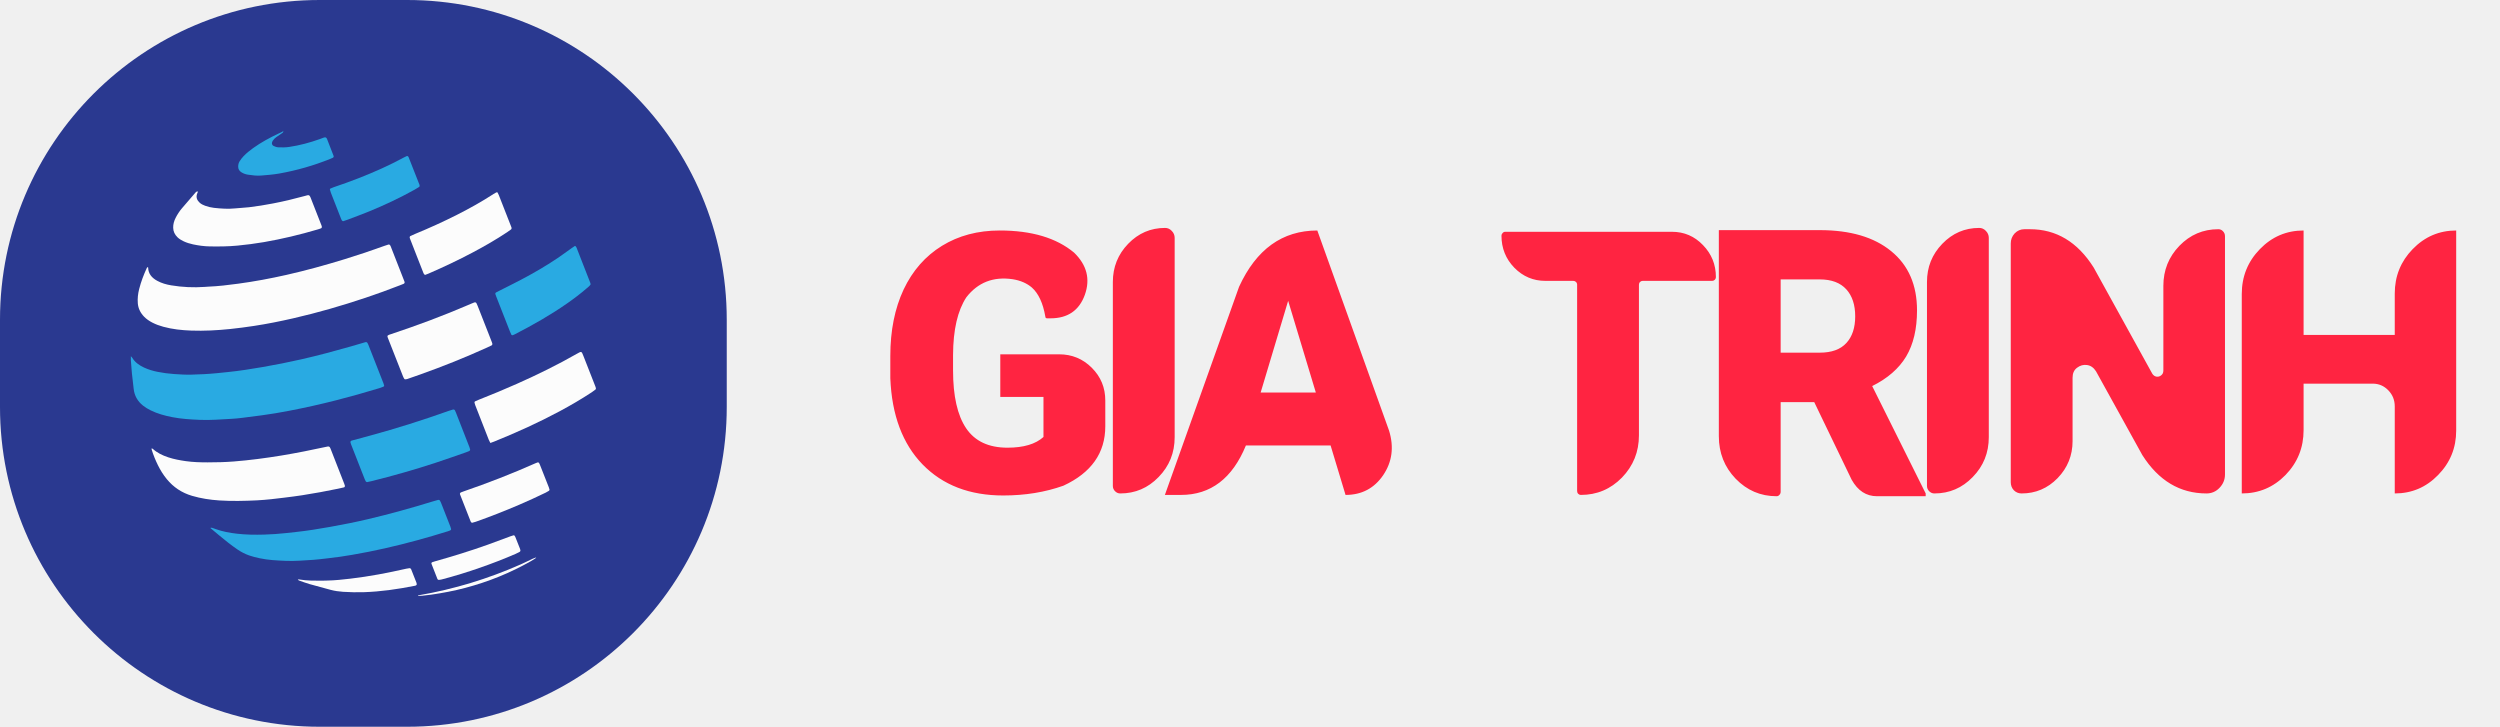
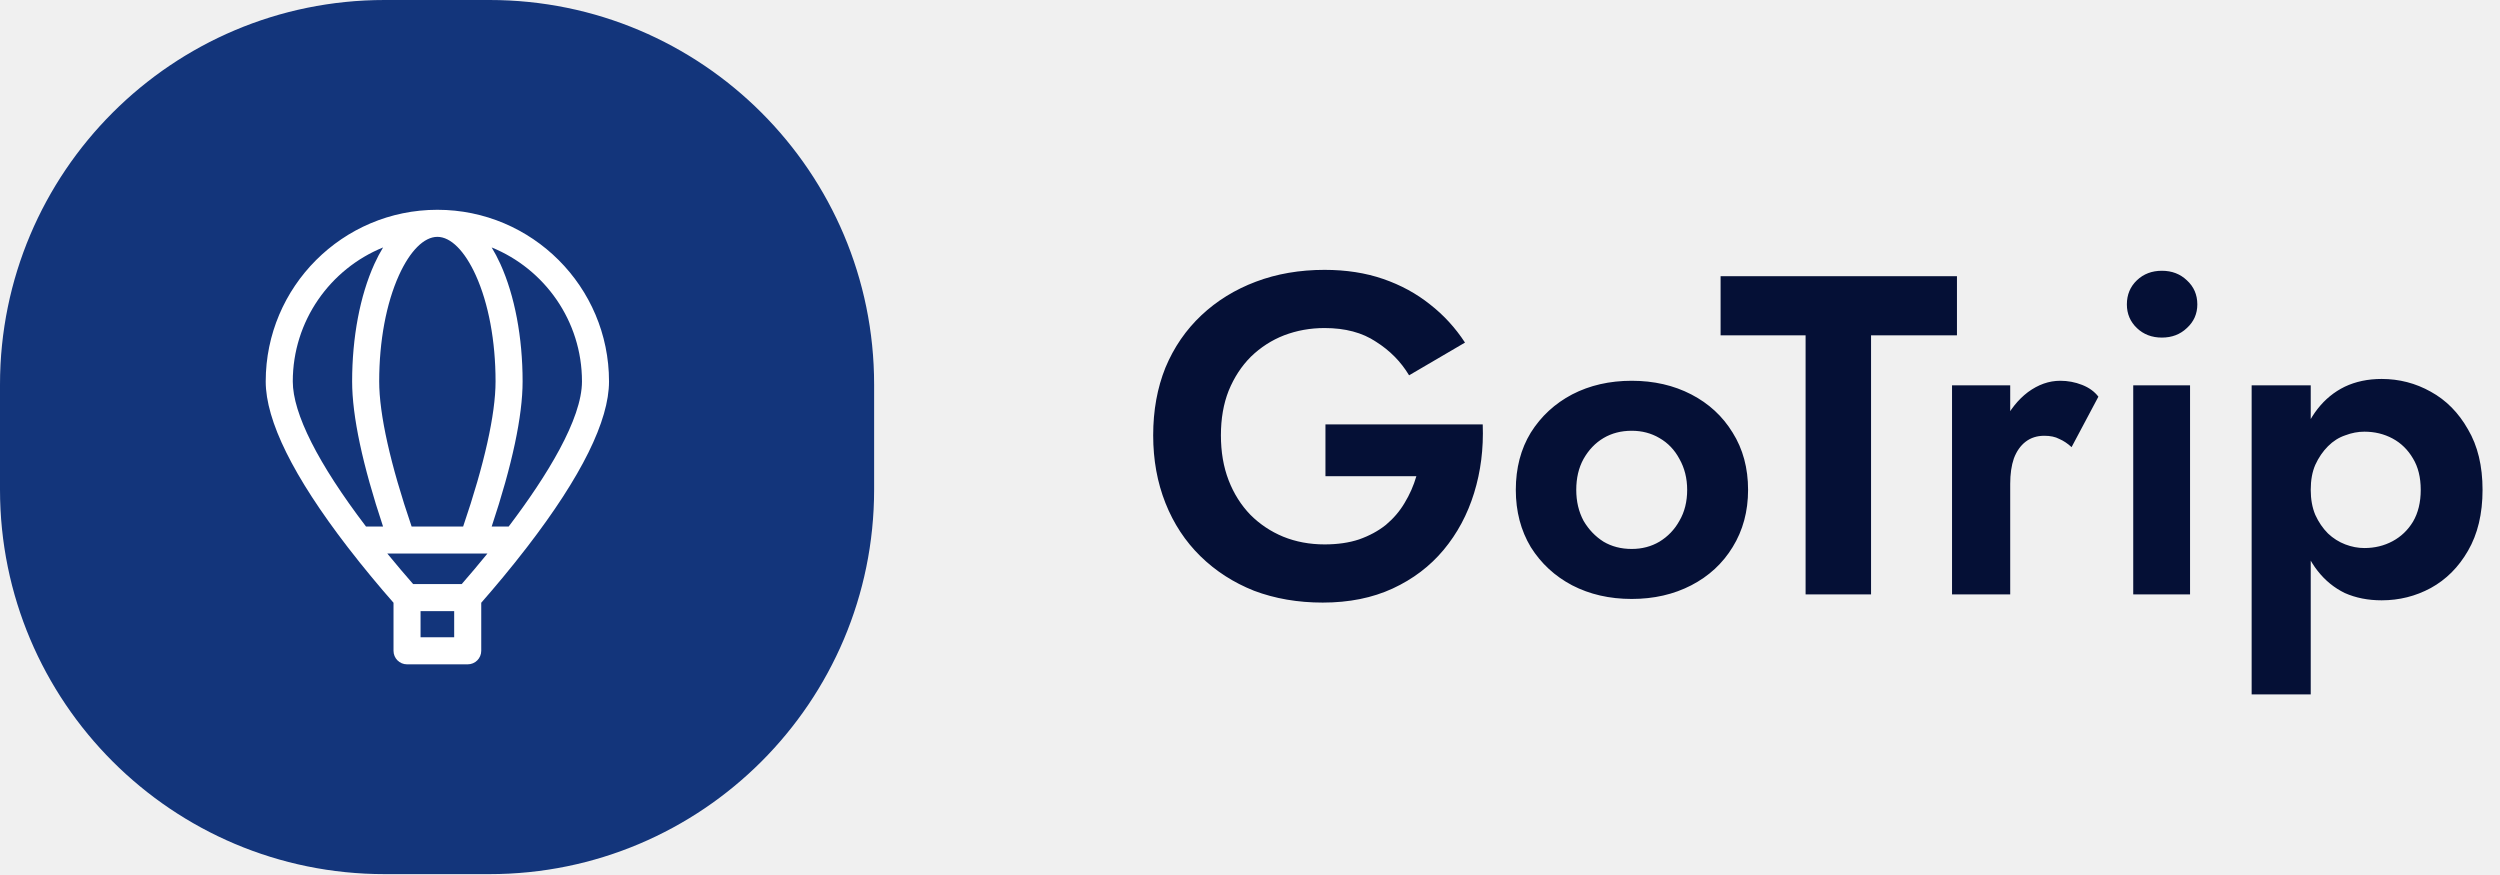
- <svg xmlns="http://www.w3.org/2000/svg" width="172" height="50" viewBox="0 0 172 50" fill="none">
-   <path d="M28 0H22C9.85 0 0 9.85 0 22V28C0 40.15 9.85 50 22 50H28C40.15 50 50 40.15 50 28V22C50 9.85 40.15 0 28 0Z" fill="#2A3990" />
-   <path d="M10.18 18.371C10.187 18.395 10.193 18.405 10.193 18.416C10.203 18.834 10.444 19.116 10.816 19.319C11.115 19.483 11.444 19.576 11.781 19.632C12.545 19.759 13.313 19.794 14.087 19.739C14.16 19.734 14.234 19.726 14.307 19.723C15.005 19.696 15.697 19.612 16.388 19.518C17.503 19.367 18.606 19.161 19.701 18.914C21.058 18.608 22.394 18.237 23.719 17.83C24.649 17.545 25.57 17.234 26.482 16.904C26.562 16.875 26.643 16.849 26.724 16.825C26.769 16.812 26.821 16.838 26.844 16.88C26.854 16.901 26.869 16.92 26.877 16.941C27.191 17.743 27.504 18.544 27.817 19.346C27.826 19.367 27.831 19.39 27.837 19.411C27.848 19.447 27.817 19.507 27.776 19.524C27.687 19.562 27.596 19.598 27.506 19.632C26.728 19.937 25.941 20.22 25.146 20.487C23.51 21.035 21.852 21.516 20.163 21.902C19.271 22.106 18.375 22.287 17.469 22.424C16.925 22.506 16.38 22.579 15.833 22.636C14.943 22.728 14.052 22.776 13.156 22.744C12.507 22.721 11.862 22.653 11.235 22.481C10.976 22.411 10.726 22.32 10.489 22.199C10.273 22.088 10.075 21.954 9.91 21.783C9.657 21.52 9.508 21.216 9.481 20.862C9.455 20.529 9.493 20.203 9.576 19.88C9.703 19.381 9.886 18.899 10.105 18.428C10.116 18.404 10.152 18.391 10.18 18.37L10.18 18.371Z" fill="#FCFCFC" />
-   <path d="M9 24.5C9.053 24.562 9.08 24.585 9.097 24.613C9.284 24.925 9.573 25.13 9.907 25.286C10.204 25.424 10.518 25.519 10.843 25.583C11.214 25.657 11.589 25.708 11.969 25.733C12.361 25.759 12.751 25.786 13.144 25.776C13.744 25.761 14.344 25.733 14.941 25.673C15.184 25.649 15.427 25.623 15.671 25.598C16.476 25.517 17.271 25.39 18.066 25.253C18.957 25.099 19.843 24.923 20.723 24.723C21.865 24.464 22.994 24.16 24.118 23.84C24.458 23.744 24.795 23.642 25.134 23.543C25.2 23.524 25.258 23.549 25.286 23.604C25.306 23.645 25.329 23.686 25.346 23.729C25.69 24.605 26.034 25.481 26.377 26.358C26.398 26.411 26.416 26.466 26.429 26.521C26.438 26.558 26.413 26.589 26.38 26.603C26.29 26.64 26.2 26.674 26.107 26.703C25.118 27.003 24.123 27.286 23.119 27.541C22.044 27.815 20.962 28.058 19.871 28.266C19.259 28.382 18.646 28.491 18.027 28.571C17.566 28.631 17.106 28.694 16.644 28.75C16.402 28.78 16.158 28.805 15.913 28.817C15.191 28.854 14.47 28.918 13.747 28.886C13.11 28.858 12.475 28.823 11.849 28.699C11.332 28.599 10.829 28.461 10.359 28.229C10.175 28.137 10 28.033 9.841 27.907C9.46 27.604 9.248 27.219 9.197 26.756C9.158 26.406 9.116 26.055 9.077 25.704C9.069 25.636 9.066 25.568 9.06 25.5C9.041 25.262 9.02 25.024 9.003 24.785C8.997 24.705 9.003 24.626 9.003 24.5H9Z" fill="#29AAE2" />
-   <path d="M10.426 30.845C10.459 30.857 10.487 30.86 10.503 30.873C10.805 31.152 11.172 31.329 11.567 31.461C11.961 31.592 12.369 31.667 12.78 31.726C13.278 31.797 13.78 31.811 14.283 31.811C14.883 31.811 15.481 31.797 16.081 31.75C17.18 31.663 18.27 31.519 19.355 31.341C20.392 31.17 21.421 30.964 22.446 30.741C22.493 30.731 22.542 30.716 22.59 30.717C22.623 30.718 22.666 30.736 22.683 30.76C22.717 30.806 22.739 30.862 22.759 30.914C23.068 31.705 23.377 32.496 23.686 33.287C23.702 33.33 23.715 33.374 23.728 33.417C23.739 33.458 23.707 33.521 23.668 33.53C23.538 33.561 23.407 33.591 23.277 33.619C22.453 33.794 21.624 33.941 20.791 34.073C20.382 34.138 19.968 34.186 19.556 34.239C19.253 34.277 18.95 34.316 18.645 34.346C18.328 34.377 18.012 34.407 17.694 34.423C16.825 34.465 15.955 34.487 15.086 34.43C14.45 34.388 13.823 34.293 13.212 34.113C12.498 33.902 11.927 33.514 11.476 32.965C11.229 32.664 11.029 32.339 10.861 31.997C10.693 31.655 10.55 31.305 10.438 30.943C10.43 30.913 10.432 30.881 10.429 30.845H10.426Z" fill="#FCFCFC" />
-   <path d="M14.459 36.327C14.504 36.305 14.552 36.3 14.6 36.316C14.681 36.343 14.76 36.373 14.84 36.401C15.311 36.572 15.803 36.661 16.303 36.719C16.925 36.791 17.55 36.798 18.175 36.78C18.677 36.766 19.178 36.73 19.677 36.676C19.908 36.651 20.139 36.624 20.37 36.6C21.161 36.516 21.945 36.386 22.726 36.247C23.592 36.093 24.454 35.921 25.308 35.72C26.816 35.365 28.306 34.951 29.782 34.496C29.898 34.46 30.016 34.427 30.133 34.396C30.196 34.379 30.257 34.409 30.282 34.465C30.307 34.516 30.332 34.569 30.354 34.621C30.564 35.156 30.774 35.69 30.983 36.225C31.004 36.278 31.019 36.334 31.034 36.389C31.046 36.43 31.015 36.476 30.966 36.495C30.921 36.513 30.877 36.532 30.83 36.547C29.401 36.993 27.959 37.392 26.494 37.722C25.744 37.891 24.991 38.043 24.231 38.172C23.678 38.265 23.122 38.353 22.561 38.41C22.233 38.443 21.906 38.495 21.576 38.515C20.941 38.552 20.305 38.615 19.667 38.587C19.056 38.561 18.443 38.535 17.843 38.403C17.605 38.352 17.369 38.293 17.139 38.213C16.85 38.111 16.586 37.973 16.337 37.803C15.911 37.513 15.512 37.193 15.119 36.867C14.9 36.685 14.683 36.501 14.464 36.319L14.458 36.327H14.459Z" fill="#29AAE2" />
-   <path d="M13.625 13.169C13.6 13.233 13.569 13.296 13.55 13.361C13.48 13.592 13.56 13.785 13.74 13.948C13.848 14.046 13.979 14.107 14.117 14.157C14.31 14.228 14.514 14.277 14.72 14.3C15.207 14.354 15.694 14.389 16.185 14.337C16.501 14.304 16.819 14.294 17.135 14.258C17.682 14.194 18.223 14.104 18.762 14.001C19.494 13.862 20.215 13.689 20.932 13.493C21.002 13.474 21.072 13.453 21.143 13.436C21.243 13.411 21.296 13.439 21.341 13.536C21.351 13.557 21.362 13.577 21.37 13.599C21.617 14.228 21.865 14.858 22.11 15.488C22.127 15.531 22.144 15.577 22.144 15.62C22.144 15.649 22.122 15.693 22.096 15.704C22.019 15.738 21.937 15.762 21.855 15.786C20.643 16.146 19.411 16.44 18.16 16.657C17.559 16.761 16.953 16.838 16.344 16.897C15.709 16.959 15.074 16.963 14.438 16.953C14.044 16.947 13.659 16.893 13.276 16.812C13.048 16.764 12.828 16.693 12.621 16.595C12.467 16.523 12.324 16.434 12.205 16.318C12.022 16.137 11.921 15.926 11.915 15.674C11.908 15.428 11.975 15.201 12.086 14.983C12.201 14.756 12.341 14.541 12.507 14.343C12.816 13.976 13.132 13.614 13.447 13.251C13.47 13.225 13.495 13.197 13.527 13.183C13.557 13.171 13.596 13.178 13.631 13.177L13.627 13.17L13.625 13.169Z" fill="#FCFCFC" />
-   <path d="M33.737 30.475C33.694 30.389 33.657 30.33 33.632 30.268C33.318 29.467 33.004 28.666 32.692 27.864C32.671 27.81 32.658 27.755 32.645 27.7C32.636 27.662 32.654 27.629 32.688 27.613C32.774 27.571 32.863 27.532 32.952 27.497C33.831 27.151 34.703 26.788 35.564 26.406C36.978 25.777 38.363 25.097 39.7 24.334C40.004 24.16 40.011 24.16 40.128 24.461C40.396 25.145 40.664 25.828 40.932 26.512C40.957 26.576 40.984 26.64 40.998 26.706C41.004 26.735 40.993 26.78 40.971 26.799C40.889 26.867 40.802 26.93 40.712 26.989C39.992 27.463 39.245 27.898 38.481 28.307C37.036 29.08 35.541 29.757 34.013 30.374C33.935 30.405 33.855 30.433 33.738 30.477L33.737 30.475Z" fill="#FCFCFC" />
-   <path d="M25.251 33.17C25.214 33.153 25.183 33.148 25.173 33.132C25.142 33.083 25.116 33.032 25.096 32.978C24.782 32.177 24.467 31.375 24.154 30.574C24.137 30.531 24.126 30.486 24.113 30.443C24.097 30.385 24.132 30.329 24.197 30.312C24.62 30.198 25.044 30.084 25.467 29.969C27.289 29.473 29.085 28.904 30.857 28.273C30.959 28.237 31.064 28.206 31.169 28.175C31.209 28.163 31.279 28.192 31.295 28.225C31.32 28.277 31.347 28.328 31.367 28.382C31.677 29.173 31.986 29.964 32.294 30.756C32.316 30.809 32.33 30.864 32.344 30.919C32.355 30.957 32.323 31.014 32.281 31.031C32.215 31.06 32.148 31.089 32.079 31.113C31.38 31.355 30.683 31.605 29.978 31.836C28.523 32.314 27.049 32.734 25.558 33.103C25.452 33.129 25.345 33.149 25.251 33.17Z" fill="#29AAE2" />
-   <path d="M26.654 23.108C26.732 23.032 26.829 23.013 26.92 22.983C27.807 22.686 28.687 22.377 29.561 22.049C30.491 21.699 31.411 21.328 32.322 20.937C32.367 20.918 32.411 20.898 32.455 20.879C32.736 20.759 32.747 20.75 32.863 21.047C33.125 21.721 33.391 22.393 33.655 23.065C33.718 23.226 33.78 23.386 33.842 23.546C33.854 23.578 33.864 23.611 33.873 23.643C33.884 23.681 33.859 23.745 33.823 23.763C33.714 23.815 33.606 23.868 33.496 23.918C32 24.597 30.473 25.208 28.918 25.762C28.621 25.868 28.323 25.972 28.025 26.074C27.98 26.089 27.93 26.096 27.882 26.098C27.861 26.099 27.828 26.087 27.82 26.072C27.783 26.014 27.75 25.954 27.725 25.89C27.505 25.336 27.288 24.78 27.07 24.226C26.953 23.927 26.832 23.629 26.718 23.329C26.69 23.256 26.653 23.182 26.655 23.106L26.654 23.108Z" fill="#FCFCFC" />
-   <path d="M40.637 19.556C40.576 19.674 40.474 19.741 40.385 19.819C39.947 20.199 39.481 20.552 39.001 20.886C37.863 21.68 36.651 22.367 35.407 23.006C35.365 23.029 35.319 23.045 35.274 23.063C35.246 23.074 35.193 23.054 35.181 23.026C35.152 22.964 35.121 22.901 35.096 22.838C34.778 22.026 34.459 21.215 34.141 20.403C34.12 20.349 34.102 20.295 34.084 20.24C34.068 20.195 34.086 20.144 34.127 20.122C34.212 20.076 34.298 20.032 34.384 19.989C34.868 19.744 35.355 19.504 35.834 19.252C36.697 18.798 37.538 18.311 38.343 17.77C38.679 17.544 39.005 17.301 39.336 17.067C39.404 17.018 39.472 16.97 39.543 16.927C39.556 16.919 39.594 16.93 39.605 16.944C39.634 16.98 39.66 17.019 39.676 17.062C39.986 17.852 40.294 18.643 40.602 19.434C40.618 19.476 40.627 19.521 40.638 19.555L40.637 19.556Z" fill="#29AAE2" />
-   <path d="M29.245 18.915C29.172 18.878 29.149 18.826 29.128 18.772C28.97 18.366 28.81 17.96 28.65 17.554C28.508 17.191 28.366 16.827 28.225 16.463C28.209 16.42 28.188 16.377 28.185 16.333C28.183 16.303 28.201 16.258 28.225 16.245C28.332 16.19 28.443 16.142 28.554 16.096C29.54 15.69 30.508 15.251 31.454 14.772C32.315 14.336 33.154 13.867 33.958 13.345C34.018 13.305 34.081 13.27 34.145 13.237C34.164 13.228 34.193 13.235 34.226 13.235C34.255 13.293 34.291 13.353 34.316 13.416C34.602 14.143 34.886 14.869 35.17 15.596C35.178 15.618 35.187 15.639 35.193 15.66C35.205 15.708 35.198 15.755 35.158 15.785C35.074 15.85 34.985 15.913 34.896 15.973C34.138 16.476 33.348 16.932 32.539 17.361C31.538 17.892 30.513 18.377 29.469 18.829C29.393 18.862 29.314 18.889 29.246 18.914L29.245 18.915Z" fill="#FCFCFC" />
-   <path d="M23.603 15.222C23.526 15.191 23.5 15.139 23.479 15.086C23.411 14.916 23.345 14.745 23.279 14.574C23.108 14.136 22.935 13.7 22.765 13.262C22.736 13.188 22.714 13.111 22.695 13.033C22.691 13.017 22.708 12.984 22.725 12.976C22.8 12.941 22.877 12.907 22.957 12.88C23.52 12.691 24.079 12.49 24.632 12.275C25.717 11.854 26.774 11.383 27.79 10.833C27.853 10.799 27.919 10.768 27.985 10.738C28.016 10.723 28.062 10.738 28.08 10.765C28.091 10.784 28.109 10.802 28.116 10.824C28.364 11.453 28.611 12.082 28.859 12.711C28.863 12.722 28.865 12.734 28.868 12.745C28.881 12.791 28.868 12.843 28.828 12.867C28.726 12.931 28.625 12.994 28.52 13.052C27.512 13.613 26.465 14.108 25.389 14.548C24.897 14.749 24.396 14.932 23.899 15.121C23.798 15.159 23.693 15.191 23.602 15.222H23.603Z" fill="#29AAE2" />
-   <path d="M37.809 33.698C37.794 33.726 37.789 33.754 37.771 33.764C37.701 33.809 37.629 33.853 37.553 33.889C36.945 34.184 36.331 34.465 35.708 34.733C34.729 35.153 33.737 35.543 32.729 35.898C32.65 35.927 32.567 35.948 32.484 35.967C32.467 35.971 32.44 35.952 32.423 35.938C32.406 35.922 32.39 35.903 32.383 35.882C32.139 35.263 31.896 34.643 31.653 34.023C31.649 34.012 31.648 34.001 31.645 33.99C31.634 33.955 31.668 33.895 31.709 33.879C31.765 33.856 31.822 33.834 31.879 33.814C33.568 33.233 35.228 32.588 36.853 31.866C36.897 31.846 36.943 31.83 36.988 31.814C37.018 31.803 37.071 31.821 37.084 31.847C37.105 31.888 37.127 31.928 37.145 31.971C37.352 32.494 37.558 33.017 37.764 33.541C37.785 33.593 37.795 33.65 37.809 33.698Z" fill="#FCFCFC" />
-   <path d="M19.493 9.001C19.492 9.059 19.481 9.111 19.424 9.149C19.285 9.241 19.146 9.334 19.011 9.432C18.914 9.501 18.829 9.584 18.766 9.683C18.742 9.721 18.726 9.765 18.713 9.809C18.687 9.896 18.738 10.001 18.822 10.042C18.931 10.097 19.047 10.133 19.171 10.137C19.416 10.146 19.659 10.145 19.903 10.108C20.618 10.002 21.309 9.815 21.984 9.575C22.075 9.543 22.164 9.505 22.256 9.473C22.396 9.424 22.454 9.445 22.507 9.58C22.659 9.963 22.805 10.348 22.954 10.733C22.969 10.771 22.942 10.834 22.906 10.85C22.84 10.881 22.775 10.91 22.708 10.937C21.582 11.388 20.417 11.725 19.212 11.939C18.803 12.011 18.388 12.043 17.974 12.077C17.667 12.102 17.364 12.064 17.062 12.018C16.904 11.995 16.754 11.941 16.62 11.86C16.465 11.766 16.384 11.635 16.387 11.46C16.389 11.333 16.414 11.212 16.482 11.101C16.561 10.972 16.655 10.853 16.76 10.742C16.956 10.537 17.178 10.36 17.41 10.192C17.953 9.801 18.546 9.482 19.156 9.192C19.243 9.151 19.333 9.113 19.417 9.07C19.447 9.054 19.467 9.023 19.493 9V9.001Z" fill="#29AAE2" />
-   <path d="M35.806 37.892C35.788 37.924 35.782 37.952 35.765 37.961C35.67 38.012 35.575 38.063 35.476 38.106C34.678 38.452 33.866 38.766 33.042 39.053C32.172 39.357 31.291 39.63 30.397 39.864C30.328 39.882 30.255 39.89 30.183 39.897C30.162 39.899 30.139 39.88 30.12 39.868C30.11 39.862 30.102 39.852 30.098 39.842C29.96 39.49 29.822 39.138 29.684 38.786C29.668 38.743 29.696 38.694 29.745 38.677C29.802 38.657 29.859 38.638 29.918 38.622C31.146 38.276 32.364 37.902 33.562 37.473C34.086 37.285 34.607 37.087 35.129 36.894C35.197 36.869 35.265 36.846 35.336 36.828C35.354 36.823 35.386 36.837 35.4 36.852C35.422 36.877 35.441 36.908 35.453 36.939C35.564 37.216 35.674 37.493 35.782 37.77C35.798 37.812 35.8 37.858 35.806 37.892H35.806Z" fill="#FCFCFC" />
-   <path d="M20.491 39.887C20.536 39.85 20.584 39.865 20.627 39.872C21.123 39.957 21.625 39.951 22.126 39.952C22.26 39.952 22.395 39.944 22.529 39.942C23.056 39.931 23.577 39.874 24.099 39.813C25.399 39.661 26.678 39.416 27.949 39.127C28.02 39.111 28.093 39.102 28.166 39.091C28.209 39.085 28.264 39.118 28.282 39.157C28.287 39.167 28.292 39.177 28.296 39.188C28.414 39.487 28.533 39.785 28.649 40.083C28.662 40.115 28.665 40.149 28.672 40.183C28.681 40.22 28.64 40.274 28.596 40.287C28.573 40.293 28.549 40.3 28.526 40.305C27.94 40.419 27.352 40.523 26.758 40.599C26.188 40.672 25.617 40.723 25.042 40.742C24.564 40.758 24.088 40.747 23.612 40.717C23.319 40.698 23.028 40.657 22.745 40.581C22.264 40.452 21.781 40.324 21.303 40.187C21.058 40.116 20.82 40.026 20.581 39.942C20.548 39.931 20.522 39.907 20.49 39.886L20.491 39.887Z" fill="#FCFCFC" />
-   <path d="M36.892 38.334C36.874 38.361 36.864 38.398 36.838 38.416C36.739 38.482 36.636 38.545 36.533 38.604C35.117 39.413 33.607 40.024 32.009 40.447C31.243 40.65 30.465 40.797 29.678 40.912C29.473 40.941 29.266 40.963 29.059 40.985C28.962 40.995 28.864 40.995 28.76 41C28.76 40.951 28.796 40.957 28.82 40.953C31.252 40.533 33.581 39.821 35.814 38.835C36.101 38.708 36.38 38.565 36.664 38.433C36.74 38.397 36.821 38.371 36.901 38.342L36.892 38.334V38.334Z" fill="#FCFCFC" />
-   <path d="M76.044 29.328C76.044 31.165 75.083 32.527 73.162 33.416C71.901 33.865 70.522 34.089 69.023 34.089C66.713 34.089 64.864 33.378 63.476 31.956C62.096 30.534 61.355 28.558 61.254 26.027V24.491C61.254 22.748 61.559 21.224 62.168 19.921C62.786 18.617 63.666 17.615 64.809 16.912C65.951 16.21 67.276 15.858 68.782 15.858C70.974 15.858 72.68 16.366 73.898 17.382C74.779 18.237 75.024 19.206 74.635 20.289C74.245 21.364 73.458 21.901 72.273 21.901H72.045C72.011 21.901 71.981 21.893 71.956 21.876C71.931 21.851 71.918 21.817 71.918 21.774C71.757 20.852 71.448 20.188 70.991 19.781C70.644 19.485 70.204 19.295 69.671 19.21C68.342 19.015 67.28 19.43 66.484 20.454C65.883 21.368 65.579 22.689 65.57 24.415V25.481C65.57 27.25 65.871 28.579 66.472 29.468C67.073 30.356 68.02 30.801 69.315 30.801C70.424 30.801 71.249 30.555 71.791 30.064V27.31H68.82V24.377H72.87C73.75 24.377 74.499 24.686 75.117 25.304C75.735 25.922 76.044 26.671 76.044 27.551V29.328ZM77.072 33.949C76.937 33.949 76.818 33.898 76.717 33.797C76.615 33.695 76.564 33.573 76.564 33.429V19.4C76.564 18.376 76.916 17.5 77.618 16.773C78.321 16.045 79.167 15.681 80.157 15.681C80.335 15.681 80.487 15.748 80.614 15.884C80.75 16.019 80.817 16.18 80.817 16.366V30.077C80.817 31.152 80.449 32.066 79.713 32.819C78.985 33.573 78.105 33.949 77.072 33.949ZM91.545 30.648H85.718C84.787 32.917 83.297 34.051 81.249 34.051H80.144L85.248 19.73C86.433 17.149 88.227 15.858 90.631 15.858L95.569 29.633C95.916 30.759 95.781 31.778 95.163 32.692C94.545 33.598 93.682 34.051 92.573 34.051L91.545 30.648ZM86.733 27.005H90.529L88.625 20.695L86.733 27.005ZM117.799 19.324H113.013C112.945 19.324 112.886 19.35 112.835 19.4C112.784 19.451 112.759 19.515 112.759 19.591V29.95C112.759 31.084 112.369 32.053 111.591 32.857C110.812 33.653 109.868 34.051 108.76 34.051C108.692 34.051 108.633 34.025 108.582 33.975C108.531 33.924 108.506 33.86 108.506 33.784V19.591C108.506 19.515 108.48 19.451 108.43 19.4C108.379 19.35 108.315 19.324 108.239 19.324H106.322C105.493 19.324 104.782 19.024 104.189 18.423C103.597 17.814 103.301 17.077 103.301 16.214C103.301 16.146 103.326 16.087 103.377 16.036C103.428 15.977 103.487 15.947 103.555 15.947H115.031C115.869 15.947 116.58 16.252 117.164 16.861C117.757 17.471 118.053 18.203 118.053 19.058C118.053 19.134 118.027 19.197 117.977 19.248C117.926 19.299 117.867 19.324 117.799 19.324ZM124.819 27.665H122.509V33.835C122.509 33.92 122.479 33.992 122.42 34.051C122.369 34.11 122.306 34.14 122.229 34.14C121.129 34.14 120.19 33.738 119.411 32.934C118.641 32.13 118.256 31.156 118.256 30.014V15.833H125.2C127.299 15.833 128.937 16.315 130.113 17.28C131.298 18.245 131.891 19.604 131.891 21.355C131.891 22.634 131.641 23.691 131.142 24.529C130.642 25.359 129.864 26.036 128.806 26.561L132.487 33.949V34.14H129.136C128.399 34.14 127.82 33.763 127.396 33.01L124.819 27.665ZM122.509 24.263H125.2C126.013 24.263 126.622 24.043 127.028 23.602C127.435 23.162 127.638 22.549 127.638 21.762C127.638 20.975 127.435 20.357 127.028 19.908C126.614 19.451 126.004 19.223 125.2 19.223H122.509V24.263ZM133.084 33.949C132.949 33.949 132.83 33.898 132.729 33.797C132.627 33.695 132.576 33.573 132.576 33.429V19.4C132.576 18.376 132.927 17.5 133.63 16.773C134.332 16.045 135.179 15.681 136.169 15.681C136.347 15.681 136.499 15.748 136.626 15.884C136.761 16.019 136.829 16.18 136.829 16.366V30.077C136.829 31.152 136.461 32.066 135.725 32.819C134.997 33.573 134.117 33.949 133.084 33.949ZM151.81 33.949C149.981 33.949 148.509 33.069 147.392 31.309L144.205 25.545C144.044 25.291 143.837 25.147 143.583 25.113C143.338 25.079 143.109 25.143 142.897 25.304C142.694 25.456 142.593 25.685 142.593 25.989V30.344C142.593 31.334 142.25 32.185 141.564 32.895C140.879 33.598 140.054 33.949 139.089 33.949C138.877 33.949 138.7 33.877 138.556 33.733C138.412 33.581 138.34 33.395 138.34 33.175V16.747C138.34 16.485 138.429 16.256 138.606 16.061C138.793 15.867 139.017 15.77 139.279 15.77H139.66C141.471 15.77 142.931 16.645 144.04 18.398L148.077 25.71C148.153 25.828 148.251 25.896 148.369 25.913C148.488 25.93 148.593 25.9 148.687 25.824C148.788 25.748 148.839 25.638 148.839 25.494V19.667C148.839 18.592 149.207 17.674 149.943 16.912C150.68 16.15 151.573 15.77 152.622 15.77C152.749 15.77 152.855 15.816 152.939 15.909C153.033 16.002 153.079 16.116 153.079 16.252V32.642C153.079 32.997 152.952 33.306 152.698 33.568C152.453 33.822 152.157 33.949 151.81 33.949ZM164.759 33.949V27.957C164.759 27.525 164.611 27.157 164.314 26.852C164.018 26.548 163.663 26.395 163.248 26.395H158.487V29.595C158.487 30.797 158.073 31.825 157.243 32.68C156.414 33.526 155.411 33.949 154.234 33.949V20.226C154.234 19.024 154.649 17.995 155.479 17.141C156.308 16.286 157.311 15.858 158.487 15.858V23.044H164.759V20.2C164.759 19.007 165.169 17.987 165.99 17.141C166.82 16.286 167.818 15.858 168.986 15.858V29.62C168.986 30.814 168.572 31.833 167.742 32.68C166.921 33.526 165.927 33.949 164.759 33.949Z" fill="#FF2441" />
+ <svg xmlns="http://www.w3.org/2000/svg" width="143" height="50" viewBox="0 0 143 50" fill="none">
+   <path d="M75.816 27.24H81.016C80.86 27.777 80.635 28.289 80.34 28.774C80.063 29.242 79.707 29.658 79.274 30.022C78.841 30.369 78.329 30.646 77.74 30.854C77.168 31.045 76.509 31.14 75.764 31.14C74.915 31.14 74.126 30.993 73.398 30.698C72.687 30.403 72.063 29.987 71.526 29.45C70.989 28.895 70.573 28.237 70.278 27.474C69.983 26.711 69.836 25.853 69.836 24.9C69.836 23.947 69.983 23.097 70.278 22.352C70.59 21.589 71.015 20.939 71.552 20.402C72.107 19.865 72.739 19.457 73.45 19.18C74.178 18.903 74.949 18.764 75.764 18.764C76.943 18.764 77.922 19.024 78.702 19.544C79.499 20.047 80.132 20.688 80.6 21.468L83.798 19.596C83.243 18.747 82.576 18.019 81.796 17.412C81.016 16.788 80.123 16.303 79.118 15.956C78.113 15.609 76.995 15.436 75.764 15.436C74.343 15.436 73.034 15.661 71.838 16.112C70.642 16.563 69.602 17.204 68.718 18.036C67.834 18.868 67.149 19.865 66.664 21.026C66.196 22.187 65.962 23.479 65.962 24.9C65.962 26.304 66.196 27.595 66.664 28.774C67.132 29.953 67.799 30.967 68.666 31.816C69.533 32.665 70.555 33.324 71.734 33.792C72.93 34.243 74.239 34.468 75.66 34.468C77.168 34.468 78.503 34.199 79.664 33.662C80.825 33.125 81.796 32.388 82.576 31.452C83.356 30.516 83.937 29.433 84.318 28.202C84.699 26.971 84.864 25.663 84.812 24.276H75.816V27.24ZM86.704 28.02C86.704 29.251 86.99 30.343 87.562 31.296C88.151 32.232 88.94 32.96 89.928 33.48C90.933 34 92.068 34.26 93.334 34.26C94.599 34.26 95.734 34 96.74 33.48C97.745 32.96 98.534 32.232 99.106 31.296C99.695 30.343 99.99 29.251 99.99 28.02C99.99 26.772 99.695 25.68 99.106 24.744C98.534 23.808 97.745 23.08 96.74 22.56C95.734 22.04 94.599 21.78 93.334 21.78C92.068 21.78 90.933 22.04 89.928 22.56C88.94 23.08 88.151 23.808 87.562 24.744C86.99 25.68 86.704 26.772 86.704 28.02ZM90.162 28.02C90.162 27.344 90.3 26.755 90.578 26.252C90.872 25.732 91.254 25.333 91.722 25.056C92.19 24.779 92.727 24.64 93.334 24.64C93.923 24.64 94.452 24.779 94.92 25.056C95.405 25.333 95.786 25.732 96.064 26.252C96.358 26.772 96.506 27.361 96.506 28.02C96.506 28.696 96.358 29.285 96.064 29.788C95.786 30.291 95.405 30.689 94.92 30.984C94.452 31.261 93.923 31.4 93.334 31.4C92.727 31.4 92.19 31.261 91.722 30.984C91.254 30.689 90.872 30.291 90.578 29.788C90.3 29.268 90.162 28.679 90.162 28.02ZM98.418 19.18H103.28V34H107.024V19.18H111.938V15.8H98.418V19.18ZM114.984 22.04H111.656V34H114.984V22.04ZM118.494 25.576L120.028 22.69C119.803 22.395 119.491 22.17 119.092 22.014C118.694 21.858 118.278 21.78 117.844 21.78C117.203 21.78 116.588 21.997 115.998 22.43C115.426 22.863 114.958 23.453 114.594 24.198C114.23 24.926 114.048 25.767 114.048 26.72L114.984 27.682C114.984 27.11 115.054 26.625 115.192 26.226C115.348 25.81 115.574 25.489 115.868 25.264C116.163 25.039 116.518 24.926 116.934 24.926C117.281 24.926 117.567 24.987 117.792 25.108C118.035 25.212 118.269 25.368 118.494 25.576ZM121.657 17.412C121.657 17.949 121.848 18.4 122.229 18.764C122.61 19.128 123.087 19.31 123.659 19.31C124.231 19.31 124.708 19.128 125.089 18.764C125.488 18.4 125.687 17.949 125.687 17.412C125.687 16.857 125.488 16.398 125.089 16.034C124.708 15.67 124.231 15.488 123.659 15.488C123.087 15.488 122.61 15.67 122.229 16.034C121.848 16.398 121.657 16.857 121.657 17.412ZM122.021 22.04V34H125.271V22.04H122.021ZM132.174 39.72V22.04H128.794V39.72H132.174ZM142.002 28.02C142.002 26.651 141.724 25.498 141.17 24.562C140.632 23.609 139.922 22.889 139.038 22.404C138.171 21.919 137.235 21.676 136.23 21.676C135.45 21.676 134.748 21.823 134.124 22.118C133.517 22.413 132.997 22.837 132.564 23.392C132.13 23.947 131.801 24.614 131.576 25.394C131.35 26.174 131.238 27.049 131.238 28.02C131.238 28.991 131.35 29.866 131.576 30.646C131.801 31.426 132.13 32.093 132.564 32.648C132.997 33.203 133.517 33.627 134.124 33.922C134.748 34.199 135.45 34.338 136.23 34.338C137.235 34.338 138.171 34.104 139.038 33.636C139.922 33.151 140.632 32.44 141.17 31.504C141.724 30.551 142.002 29.389 142.002 28.02ZM138.466 28.02C138.466 28.731 138.318 29.337 138.024 29.84C137.729 30.325 137.339 30.698 136.854 30.958C136.368 31.218 135.831 31.348 135.242 31.348C134.878 31.348 134.514 31.279 134.15 31.14C133.786 31.001 133.456 30.793 133.162 30.516C132.867 30.221 132.624 29.866 132.434 29.45C132.26 29.034 132.174 28.557 132.174 28.02C132.174 27.465 132.26 26.989 132.434 26.59C132.624 26.174 132.867 25.819 133.162 25.524C133.456 25.229 133.786 25.021 134.15 24.9C134.514 24.761 134.878 24.692 135.242 24.692C135.831 24.692 136.368 24.822 136.854 25.082C137.339 25.342 137.729 25.723 138.024 26.226C138.318 26.711 138.466 27.309 138.466 28.02Z" fill="#051036" />
+   <rect width="50" height="50" rx="22" fill="#13357B" />
+   <path d="M34.836 21.818C34.836 16.404 30.432 12 25.018 12C19.604 12 15.199 16.404 15.199 21.818C15.199 24.065 16.775 27.251 19.882 31.289C20.812 32.498 21.736 33.596 22.509 34.477V37.226C22.509 37.654 22.855 38 23.282 38H26.753C27.181 38 27.527 37.654 27.527 37.226V34.477C28.299 33.596 29.223 32.498 30.153 31.289C33.261 27.251 34.836 24.065 34.836 21.818ZM33.289 21.818C33.289 23.969 31.288 27.226 29.097 30.116H28.125C29.299 26.59 29.893 23.801 29.893 21.818C29.893 19.295 29.442 16.91 28.623 15.103C28.467 14.759 28.3 14.443 28.123 14.153C31.149 15.383 33.289 18.356 33.289 21.818ZM25.979 36.452H24.056V34.957H25.979V36.452ZM26.409 33.41H23.633C23.181 32.893 22.678 32.303 22.155 31.664H22.986C22.988 31.664 22.99 31.664 22.992 31.664C22.994 31.664 27.88 31.664 27.88 31.664C27.375 32.285 26.877 32.873 26.409 33.41ZM25.018 13.548C25.781 13.548 26.581 14.348 27.213 15.742C27.944 17.353 28.346 19.511 28.346 21.818C28.346 23.697 27.705 26.56 26.492 30.116H23.544C22.33 26.559 21.69 23.698 21.69 21.818C21.69 19.511 22.092 17.353 22.822 15.742C23.455 14.348 24.255 13.548 25.018 13.548ZM16.747 21.818C16.747 18.356 18.886 15.383 21.913 14.153C21.736 14.443 21.569 14.759 21.413 15.103C20.593 16.91 20.142 19.295 20.142 21.818C20.142 23.802 20.737 26.59 21.91 30.116H20.934C18.194 26.516 16.747 23.65 16.747 21.818Z" fill="white" />
</svg>
